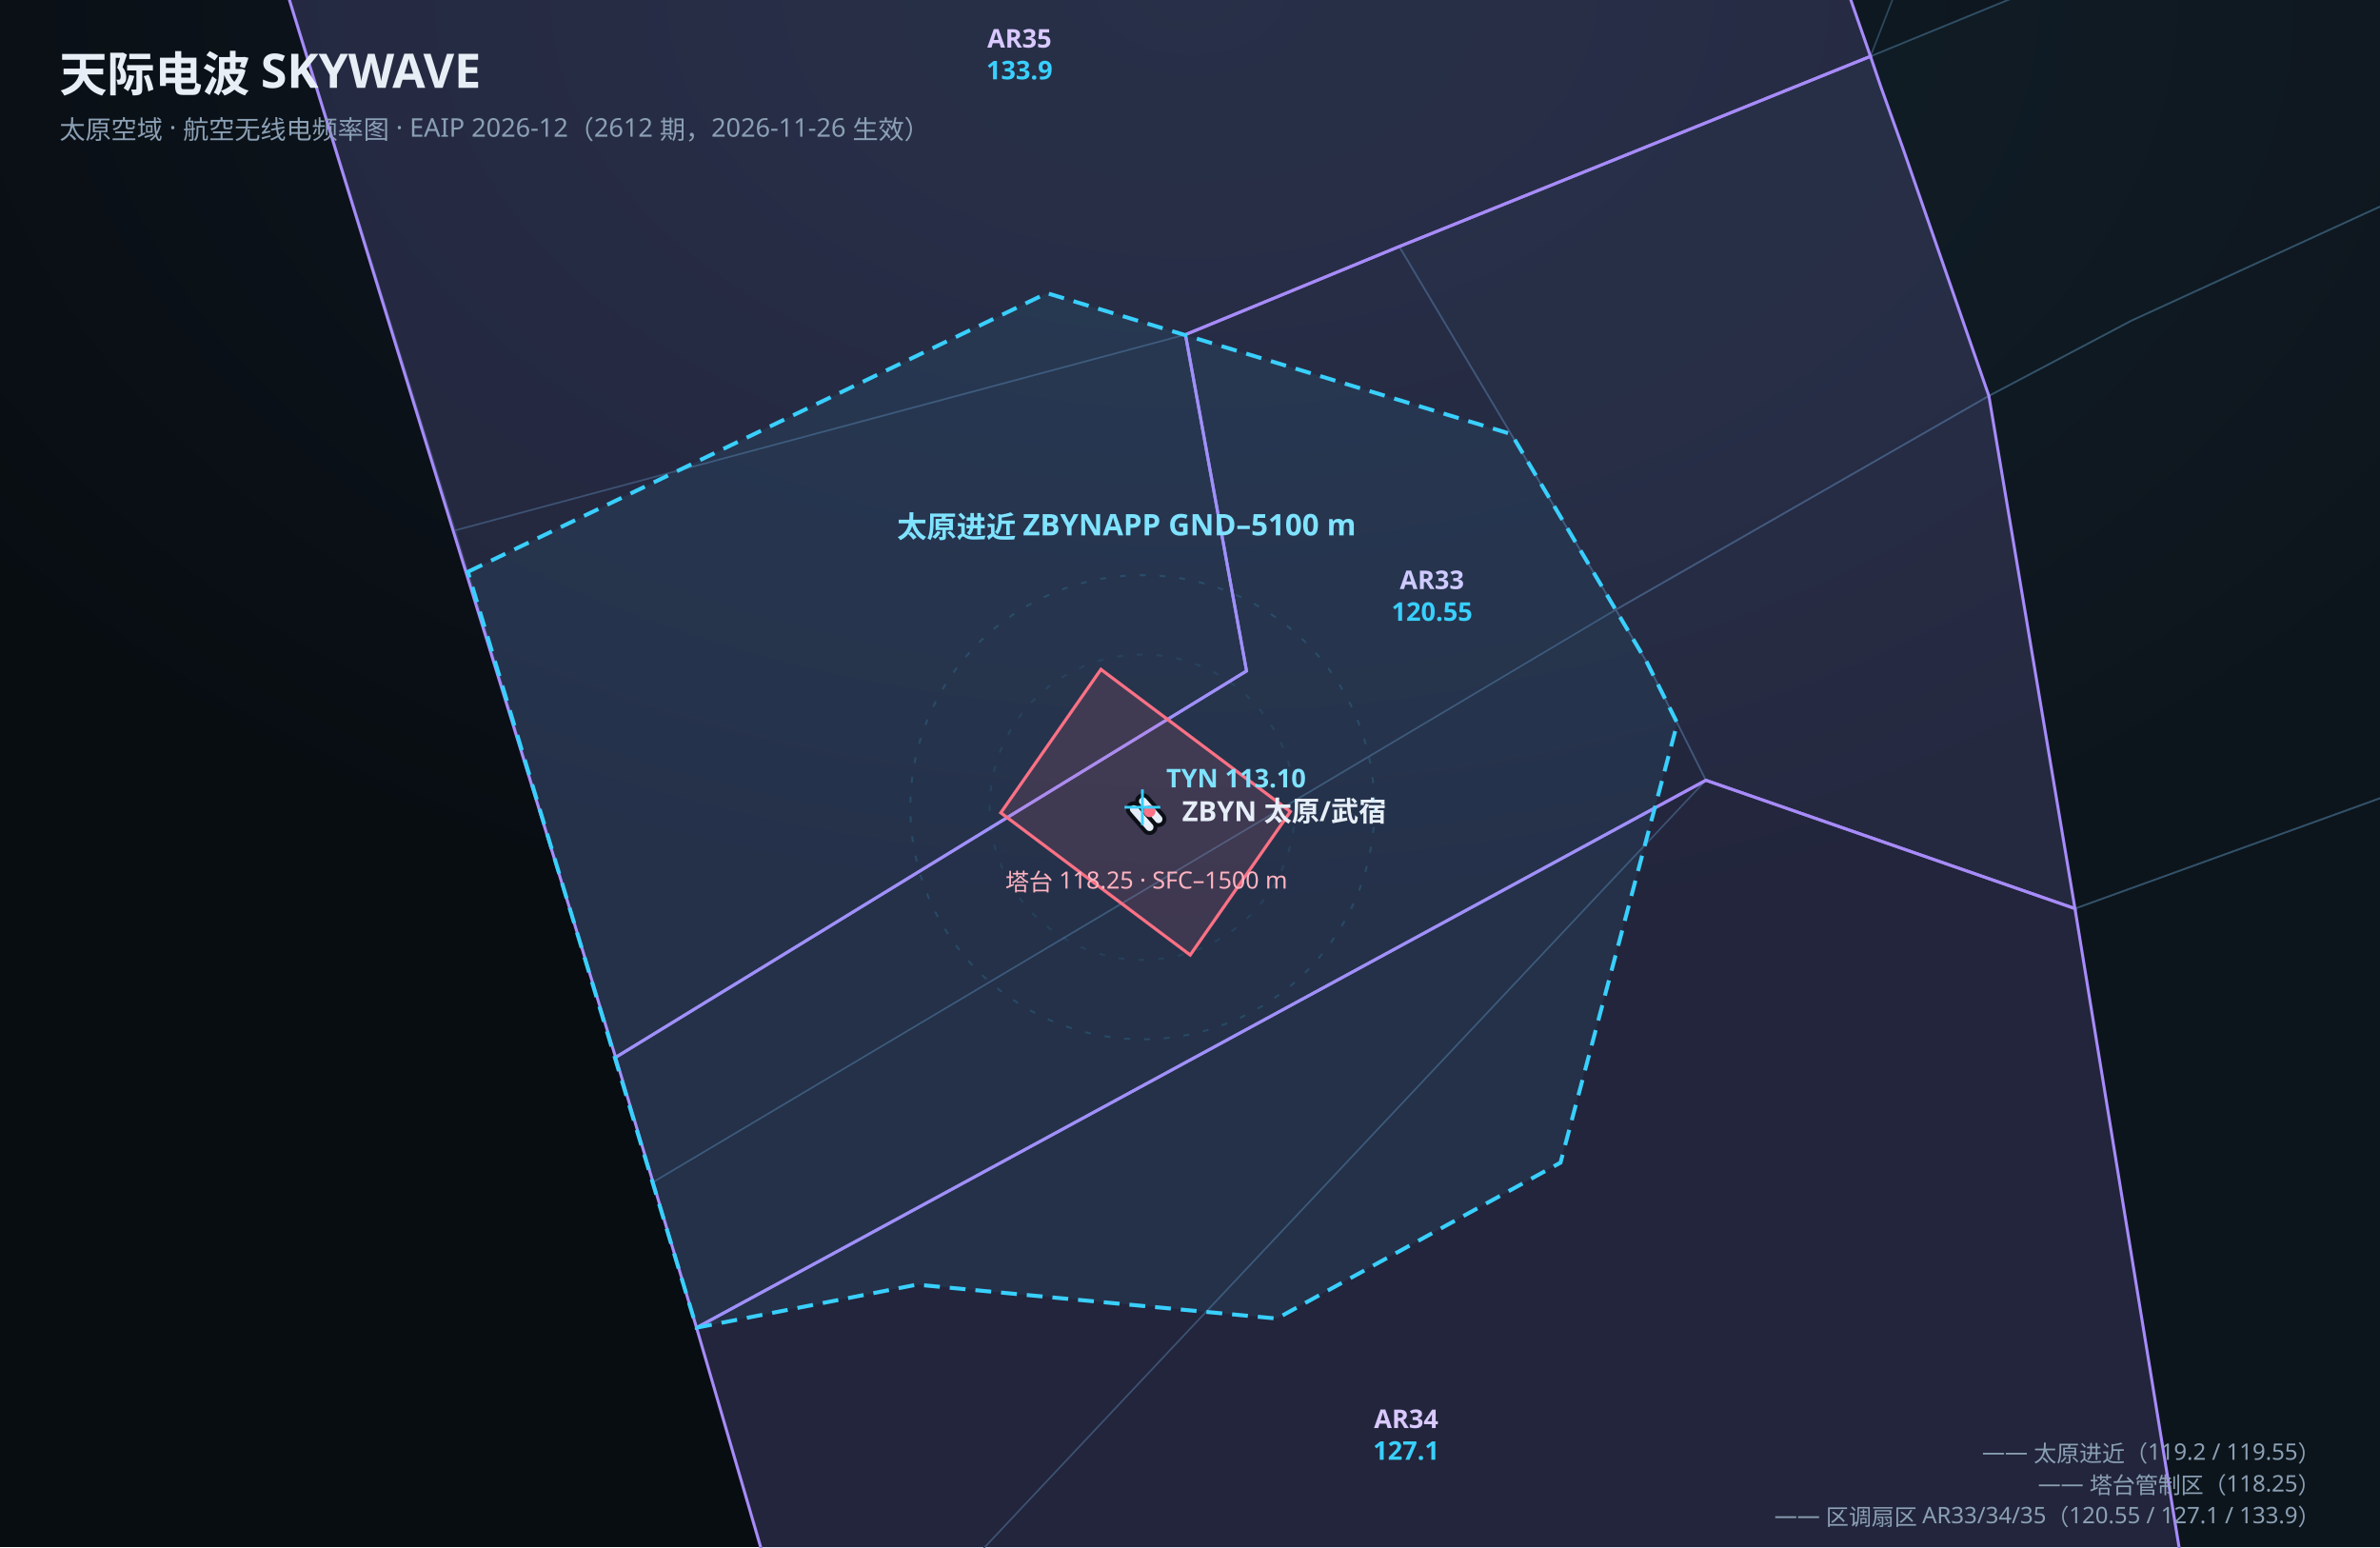
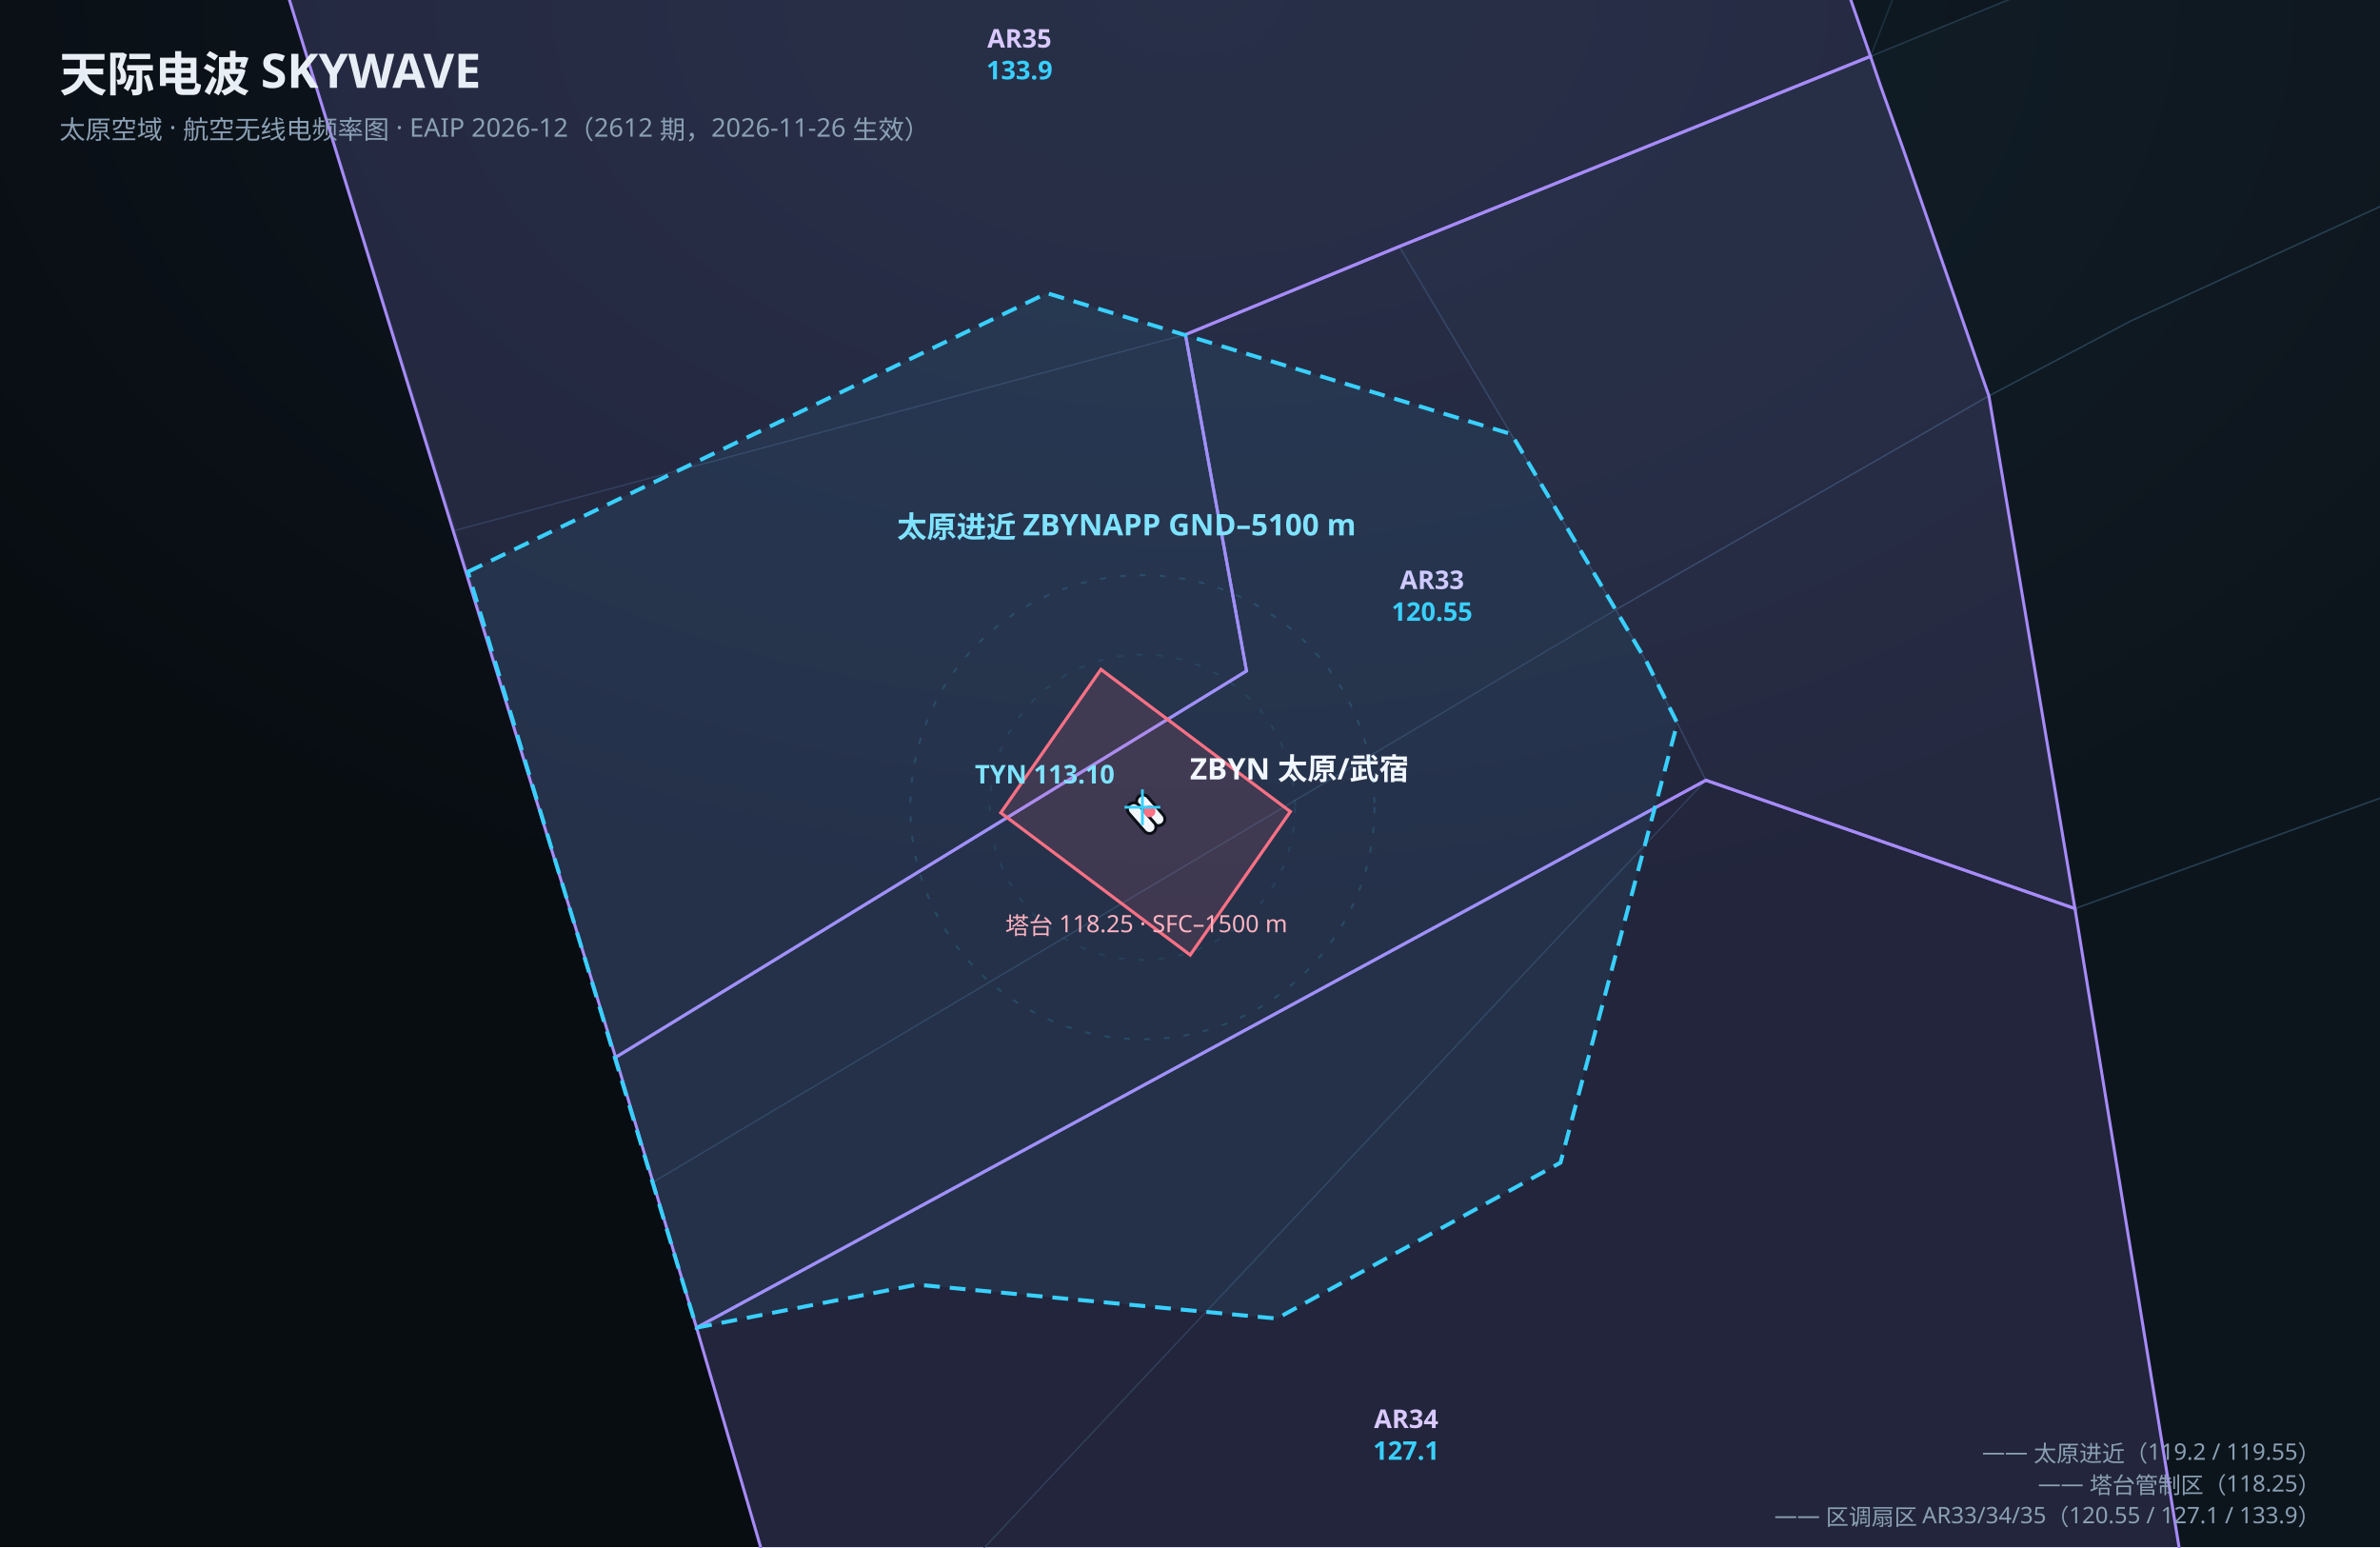
<svg xmlns="http://www.w3.org/2000/svg" width="1200" height="780" viewBox="0 0 1200 780">
  <defs>
    <radialGradient id="bg" cx="50%" cy="0%" r="90%">
      <stop offset="0%" stop-color="#101a24" />
      <stop offset="70%" stop-color="#080d12" />
    </radialGradient>
  </defs>
  <rect width="1200" height="780" fill="url(#bg)" />
-   <path d="M210.9 -1691.4 L674.9 -979.0 L660.3 -692.0 L1017.4 -1088.1 L1222.4 -1108.8 L1321.8 -1316.3 L2116.5 -1364.3 L2002.5 -1616.1 L1372.8 -2405.6 L210.9 -1691.4 Z" fill="#4b6b86" fill-opacity="0.05" stroke="#33546b" stroke-width="0.8" stroke-opacity="0.55" />
-   <path d="M1321.8 -1316.3 L2116.5 -1364.3 L2167.5 -1249.5 L2231.4 -1185.8 L2258.5 -1116.9 L1875.7 -1001.7 L1855.0 -867.4 L1360.2 -855.6 L1222.4 -1108.8 L1321.8 -1316.3 Z" fill="#4b6b86" fill-opacity="0.05" stroke="#33546b" stroke-width="0.8" stroke-opacity="0.55" />
-   <path d="M1360.2 -855.6 L1855.0 -867.4 L1828.9 -695.6 L1934.2 -683.5 L1894.4 -549.7 L1912.0 -427.7 L1627.5 -419.6 L1627.5 -588.7 L1360.2 -855.6 Z" fill="#4b6b86" fill-opacity="0.05" stroke="#33546b" stroke-width="0.8" stroke-opacity="0.55" />
-   <path d="M2258.5 -1116.9 L2427.7 -675.9 L1912.0 -427.7 L1894.4 -549.7 L1934.2 -683.5 L1828.9 -695.6 L1875.7 -1001.7 L2258.5 -1116.9 Z" fill="#4b6b86" fill-opacity="0.05" stroke="#33546b" stroke-width="0.8" stroke-opacity="0.55" />
-   <path d="M1017.4 -1088.1 L889.3 -948.2 L1148.0 -499.9 L1261.4 -493.7 L1412.8 -457.9 L1627.5 -549.2 L1627.5 -588.7 L1360.2 -855.6 L1222.4 -1108.8 L1017.4 -1088.1 Z" fill="#4b6b86" fill-opacity="0.05" stroke="#33546b" stroke-width="0.8" stroke-opacity="0.55" />
-   <path d="M1627.5 -549.2 L1412.8 -457.9 L1261.4 -493.7 L1148.0 -499.9 L943.1 28.4 L1407.0 -161.8 L1547.9 -356.4 L1627.5 -419.6 L1627.5 -549.2 Z" fill="#4b6b86" fill-opacity="0.05" stroke="#33546b" stroke-width="0.8" stroke-opacity="0.55" />
-   <path d="M210.9 -1691.4 L674.9 -979.0 L660.3 -692.0 L446.1 -445.8 L125.6 -65.9 L39.4 -732.6 L-125.6 -1413.9 L210.9 -1691.4 Z" fill="#4b6b86" fill-opacity="0.05" stroke="#33546b" stroke-width="0.8" stroke-opacity="0.55" />
-   <path d="M-125.6 -1413.9 L39.4 -732.6 L125.6 -65.9 L-776.9 -84.9 L-1575.3 -1064.3 L-125.6 -1413.9 Z" fill="#4b6b86" fill-opacity="0.05" stroke="#33546b" stroke-width="0.8" stroke-opacity="0.55" />
-   <path d="M329.3 596.0 L229.5 267.4 L597.7 168.7 L705.5 124.3 L814.7 307.4 L329.3 596.0 Z" fill="#4b6b86" fill-opacity="0.05" stroke="#33546b" stroke-width="0.8" stroke-opacity="0.55" />
-   <path d="M329.3 596.0 L814.7 307.4 L830.4 334.0 L860.1 393.4 L410.9 871.1 L329.3 596.0 Z" fill="#4b6b86" fill-opacity="0.05" stroke="#33546b" stroke-width="0.8" stroke-opacity="0.55" />
-   <path d="M1046.2 458.1 L1123.9 934.8 L518.8 1243.3 L410.9 871.1 L860.1 393.4 L1046.2 458.1 Z" fill="#4b6b86" fill-opacity="0.05" stroke="#33546b" stroke-width="0.8" stroke-opacity="0.55" />
-   <path d="M1046.2 458.1 L860.1 393.4 L830.4 334.0 L814.7 307.4 L1002.8 199.6 L1074.8 161.6 L1419.4 3.5 L1424.4 70.4 L1466.6 71.5 L1397.5 210.2 L1406.6 386.2 L1380.9 438.2 L1259.3 381.0 L1046.2 458.1 Z" fill="#4b6b86" fill-opacity="0.05" stroke="#33546b" stroke-width="0.8" stroke-opacity="0.55" />
-   <path d="M1046.2 458.1 L1259.3 381.0 L1570.8 529.2 L1572.0 721.0 L1366.0 816.8 L1123.9 934.8 L1046.2 458.1 Z" fill="#4b6b86" fill-opacity="0.05" stroke="#33546b" stroke-width="0.8" stroke-opacity="0.55" />
-   <path d="M1046.2 458.1 L1259.3 381.0 L1570.8 529.2 L1572.0 721.0 L1366.0 816.8 L1123.9 934.8 L1046.2 458.1 Z" fill="#4b6b86" fill-opacity="0.05" stroke="#33546b" stroke-width="0.8" stroke-opacity="0.55" />
-   <path d="M1570.8 529.2 L1380.9 438.2 L1406.6 386.2 L1397.5 210.2 L1466.6 71.5 L1621.1 76.0 L1568.9 219.6 L1570.8 529.2 Z" fill="#4b6b86" fill-opacity="0.05" stroke="#33546b" stroke-width="0.8" stroke-opacity="0.55" />
-   <path d="M1570.8 529.2 L1380.9 438.2 L1406.6 386.2 L1397.5 210.2 L1466.6 71.5 L1621.1 76.0 L1568.9 219.6 L1570.8 529.2 Z" fill="#4b6b86" fill-opacity="0.05" stroke="#33546b" stroke-width="0.8" stroke-opacity="0.55" />
-   <path d="M1572.0 721.0 L1570.8 529.2 L1568.9 219.6 L1621.1 76.0 L1710.8 79.1 L1702.1 213.9 L1825.4 606.1 L1572.0 721.0 Z" fill="#4b6b86" fill-opacity="0.05" stroke="#33546b" stroke-width="0.8" stroke-opacity="0.55" />
-   <path d="M1825.4 606.1 L1702.1 213.9 L1710.8 79.1 L2047.2 93.2 L2018.2 520.9 L1825.4 606.1 Z" fill="#4b6b86" fill-opacity="0.05" stroke="#33546b" stroke-width="0.8" stroke-opacity="0.55" />
-   <path d="M1912.0 -427.7 L1943.2 -209.3 L1997.7 -109.1 L2153.3 -78.0 L2151.7 98.4 L1424.4 70.4 L1407.0 -161.8 L1528.1 -329.3 L1547.9 -356.4 L1627.5 -419.6 L1912.0 -427.7 Z" fill="#4b6b86" fill-opacity="0.05" stroke="#33546b" stroke-width="0.8" stroke-opacity="0.55" />
-   <path d="M1912.0 -427.7 L2427.7 -675.9 L2434.4 -658.0 L2536.3 -383.7 L2363.0 -39.4 L2348.0 92.2 L2152.1 54.0 L2153.3 -78.0 L1997.7 -109.1 L1943.2 -209.3 L1912.0 -427.7 Z" fill="#4b6b86" fill-opacity="0.05" stroke="#33546b" stroke-width="0.8" stroke-opacity="0.55" />
-   <path d="M2536.3 -383.7 L2686.8 -236.3 L2696.5 -144.2 L2720.9 164.5 L2348.0 92.2 L2363.0 -39.4 L2536.3 -383.7 Z" fill="#4b6b86" fill-opacity="0.05" stroke="#33546b" stroke-width="0.8" stroke-opacity="0.55" />
-   <path d="M2018.2 520.9 L2047.2 93.2 L2151.7 98.4 L2152.1 54.0 L2348.0 92.2 L2720.9 164.5 L2725.6 224.2 L2589.7 279.5 L2018.2 520.9 Z" fill="#4b6b86" fill-opacity="0.05" stroke="#33546b" stroke-width="0.8" stroke-opacity="0.55" />
-   <path d="M1366.0 816.8 L2589.7 279.5 L2589.7 629.5 L2690.0 806.0 L2689.2 933.4 L2643.9 1005.1 L2488.0 978.5 L1913.7 902.1 L1324.8 1079.6 L1366.0 816.8 Z" fill="#4b6b86" fill-opacity="0.05" stroke="#33546b" stroke-width="0.8" stroke-opacity="0.55" />
-   <path d="M1324.8 1079.6 L1913.7 902.1 L2488.0 978.5 L2643.9 1005.1 L2509.6 1400.1 L1832.3 1523.7 L1597.5 1702.0 L1289.1 1311.1 L1324.8 1079.6 Z" fill="#4b6b86" fill-opacity="0.05" stroke="#33546b" stroke-width="0.8" stroke-opacity="0.55" />
-   <path d="M672.0 1163.3 L1123.9 934.8 L1366.0 816.8 L1289.1 1311.1 L1409.2 1461.7 L1185.6 1682.4 L1067.7 1652.8 L951.4 1623.6 L815.6 1743.4 L672.0 1163.3 Z" fill="#4b6b86" fill-opacity="0.05" stroke="#33546b" stroke-width="0.8" stroke-opacity="0.55" />
-   <path d="M969.7 1011.5 L1123.9 934.8 L1366.0 816.8 L1289.1 1311.1 L1409.2 1461.7 L1185.6 1682.4 L1067.7 1652.8 L982.5 1334.0 L1024.3 1133.0 L969.7 1011.5 Z" fill="#4b6b86" fill-opacity="0.05" stroke="#33546b" stroke-width="0.8" stroke-opacity="0.55" />
-   <path d="M951.4 1623.6 L1067.7 1652.8 L1185.6 1682.4 L1409.2 1461.7 L1597.5 1702.0 L1512.4 2188.9 L998.9 2480.8 L923.4 2437.0 L842.1 1875.7 L835.8 1826.8 L815.6 1743.4 L951.4 1623.6 Z" fill="#4b6b86" fill-opacity="0.05" stroke="#33546b" stroke-width="0.8" stroke-opacity="0.55" />
-   <path d="M951.4 1623.6 L1067.7 1652.8 L1185.6 1682.4 L1409.2 1461.7 L1597.5 1702.0 L1512.4 2188.9 L998.9 2480.8 L923.4 2437.0 L842.1 1875.7 L835.8 1826.8 L815.6 1743.4 L951.4 1623.6 Z" fill="#4b6b86" fill-opacity="0.05" stroke="#33546b" stroke-width="0.8" stroke-opacity="0.55" />
-   <path d="M518.8 1243.3 L672.0 1163.3 L815.6 1743.4 L835.8 1826.8 L842.1 1875.7 L923.4 2437.0 L61.0 1959.2 L518.8 1243.3 Z" fill="#4b6b86" fill-opacity="0.05" stroke="#33546b" stroke-width="0.8" stroke-opacity="0.55" />
-   <path d="M518.8 1243.3 L672.0 1163.3 L815.6 1743.4 L835.8 1826.8 L842.1 1875.7 L629.9 1800.0 L127.2 1853.0 L518.8 1243.3 Z" fill="#4b6b86" fill-opacity="0.05" stroke="#33546b" stroke-width="0.8" stroke-opacity="0.55" />
-   <path d="M842.1 1875.7 L629.9 1800.0 L127.2 1853.0 L61.0 1959.2 L923.4 2437.0 L842.1 1875.7 Z" fill="#4b6b86" fill-opacity="0.05" stroke="#33546b" stroke-width="0.8" stroke-opacity="0.55" />
-   <path d="M229.5 267.4 L125.6 -65.9 L446.1 -445.8 L506.8 -516.3 L582.5 -546.1 L1148.0 -499.9 L943.1 28.4 L705.5 124.3 L597.7 168.7 L229.5 267.4 Z" fill="#4b6b86" fill-opacity="0.05" stroke="#33546b" stroke-width="0.8" stroke-opacity="0.55" />
-   <path d="M310.4 533.1 L351.2 669.4 L860.1 393.4 L1046.2 458.1 L1002.8 199.6 L959.4 74.6 L948.2 43.4 L943.1 28.4 L705.5 124.3 L597.7 168.7 L628.5 338.3 L310.4 533.1 Z" fill="#4b6b86" fill-opacity="0.05" stroke="#33546b" stroke-width="0.8" stroke-opacity="0.55" />
-   <path d="M351.2 669.4 L518.8 1243.3 L1123.9 934.8 L1046.2 458.1 L860.1 393.4 L351.2 669.4 Z" fill="#4b6b86" fill-opacity="0.05" stroke="#33546b" stroke-width="0.8" stroke-opacity="0.55" />
-   <path d="M125.6 -65.9 L310.4 533.1 L628.5 338.3 L597.7 168.7 L705.5 124.3 L943.1 28.4 L803.5 -371.7 L450.2 -450.6 L446.1 -445.8 L125.6 -65.9 Z" fill="#4b6b86" fill-opacity="0.05" stroke="#33546b" stroke-width="0.8" stroke-opacity="0.55" />
-   <path d="M705.5 124.3 L943.1 28.4 L1407.0 -161.8 L1419.4 3.5 L1074.8 161.6 L1002.8 199.6 L814.7 307.4 L705.5 124.3 Z" fill="#4b6b86" fill-opacity="0.05" stroke="#33546b" stroke-width="0.8" stroke-opacity="0.55" />
-   <path d="M705.5 124.3 L943.1 28.4 L1407.0 -161.8 L1419.4 3.5 L1074.8 161.6 L1002.8 199.6 L814.7 307.4 L705.5 124.3 Z" fill="#4b6b86" fill-opacity="0.05" stroke="#33546b" stroke-width="0.8" stroke-opacity="0.55" />
-   <path d="M672.0 1163.3 L969.7 1011.5 L1024.3 1133.0 L982.5 1334.0 L1067.7 1652.8 L951.4 1623.6 L815.6 1743.4 L672.0 1163.3 Z" fill="#4b6b86" fill-opacity="0.05" stroke="#33546b" stroke-width="0.8" stroke-opacity="0.55" />
-   <path d="M1407.0 -161.8 L1528.1 -329.3 L1642.6 -208.1 L1679.6 -73.6 L1621.1 76.0 L1424.4 70.4 L1407.0 -161.8 Z" fill="#4b6b86" fill-opacity="0.05" stroke="#33546b" stroke-width="0.8" stroke-opacity="0.55" />
-   <path d="M1912.0 -427.7 L1943.2 -209.3 L1997.7 -109.1 L2153.3 -78.0 L2151.7 98.4 L1621.1 76.0 L1679.6 -73.6 L1642.6 -208.1 L1528.1 -329.3 L1547.9 -356.4 L1627.5 -419.6 L1912.0 -427.7 Z" fill="#4b6b86" fill-opacity="0.05" stroke="#33546b" stroke-width="0.8" stroke-opacity="0.55" />
-   <path d="M889.3 -948.2 L506.8 -516.3 L582.5 -546.1 L1148.0 -499.9 L889.3 -948.2 Z" fill="#4b6b86" fill-opacity="0.05" stroke="#33546b" stroke-width="0.8" stroke-opacity="0.55" />
-   <path d="M1046.2 458.1 L860.1 393.4 L830.4 334.0 L814.7 307.4 L1002.8 199.6 L1074.8 161.6 L1419.4 3.5 L1424.4 70.4 L1466.6 71.5 L1397.5 210.2 L1406.6 386.2 L1380.9 438.2 L1259.3 381.0 L1046.2 458.1 Z" fill="#4b6b86" fill-opacity="0.05" stroke="#33546b" stroke-width="0.8" stroke-opacity="0.55" />
+   <path d="M210.9 -1691.4 L674.9 -979.0 L660.3 -692.0 L1017.4 -1088.1 L1222.4 -1108.8 L1321.8 -1316.3 L2116.5 -1364.3 L2002.5 -1616.1 L1372.8 -2405.6 L210.9 -1691.4 Z" fill="#4b6b86" fill-opacity="0.05" stroke="#2c4a5f" stroke-width="0.7" stroke-opacity="0.32" />
+   <path d="M1321.8 -1316.3 L2116.5 -1364.3 L2167.5 -1249.5 L2231.4 -1185.8 L2258.5 -1116.9 L1875.7 -1001.7 L1855.0 -867.4 L1360.2 -855.6 L1222.4 -1108.8 L1321.8 -1316.3 Z" fill="#4b6b86" fill-opacity="0.05" stroke="#2c4a5f" stroke-width="0.7" stroke-opacity="0.32" />
+   <path d="M1360.2 -855.6 L1855.0 -867.4 L1828.9 -695.6 L1934.2 -683.5 L1894.4 -549.7 L1912.0 -427.7 L1627.5 -419.6 L1627.5 -588.7 L1360.2 -855.6 Z" fill="#4b6b86" fill-opacity="0.05" stroke="#2c4a5f" stroke-width="0.7" stroke-opacity="0.32" />
+   <path d="M2258.5 -1116.9 L2427.7 -675.9 L1912.0 -427.7 L1894.4 -549.7 L1934.2 -683.5 L1828.9 -695.6 L1875.7 -1001.7 L2258.5 -1116.9 Z" fill="#4b6b86" fill-opacity="0.05" stroke="#2c4a5f" stroke-width="0.7" stroke-opacity="0.32" />
+   <path d="M1017.4 -1088.1 L889.3 -948.2 L1148.0 -499.9 L1261.4 -493.7 L1412.8 -457.9 L1627.5 -549.2 L1627.5 -588.7 L1360.2 -855.6 L1222.4 -1108.8 L1017.4 -1088.1 Z" fill="#4b6b86" fill-opacity="0.05" stroke="#2c4a5f" stroke-width="0.7" stroke-opacity="0.32" />
+   <path d="M1627.5 -549.2 L1412.8 -457.9 L1261.4 -493.7 L1148.0 -499.9 L943.1 28.4 L1407.0 -161.8 L1547.9 -356.4 L1627.5 -419.6 L1627.5 -549.2 Z" fill="#4b6b86" fill-opacity="0.05" stroke="#2c4a5f" stroke-width="0.7" stroke-opacity="0.32" />
+   <path d="M210.9 -1691.4 L674.9 -979.0 L660.3 -692.0 L446.1 -445.8 L125.6 -65.9 L39.4 -732.6 L-125.6 -1413.9 L210.9 -1691.4 Z" fill="#4b6b86" fill-opacity="0.05" stroke="#2c4a5f" stroke-width="0.7" stroke-opacity="0.32" />
+   <path d="M-125.6 -1413.9 L39.4 -732.6 L125.6 -65.9 L-776.9 -84.9 L-1575.3 -1064.3 L-125.6 -1413.9 Z" fill="#4b6b86" fill-opacity="0.05" stroke="#2c4a5f" stroke-width="0.7" stroke-opacity="0.32" />
+   <path d="M329.3 596.0 L229.5 267.4 L597.7 168.7 L705.5 124.3 L814.7 307.4 L329.3 596.0 Z" fill="#4b6b86" fill-opacity="0.05" stroke="#2c4a5f" stroke-width="0.7" stroke-opacity="0.32" />
+   <path d="M329.3 596.0 L814.7 307.4 L830.4 334.0 L860.1 393.4 L410.9 871.1 L329.3 596.0 Z" fill="#4b6b86" fill-opacity="0.05" stroke="#2c4a5f" stroke-width="0.7" stroke-opacity="0.32" />
+   <path d="M1046.2 458.1 L1123.9 934.8 L518.8 1243.3 L410.9 871.1 L860.1 393.4 L1046.2 458.1 Z" fill="#4b6b86" fill-opacity="0.05" stroke="#2c4a5f" stroke-width="0.7" stroke-opacity="0.32" />
+   <path d="M1046.2 458.1 L860.1 393.4 L830.4 334.0 L814.7 307.4 L1002.8 199.6 L1074.8 161.6 L1419.4 3.5 L1424.4 70.4 L1466.6 71.5 L1397.5 210.2 L1406.6 386.2 L1380.9 438.2 L1259.3 381.0 L1046.2 458.1 Z" fill="#4b6b86" fill-opacity="0.05" stroke="#2c4a5f" stroke-width="0.7" stroke-opacity="0.32" />
+   <path d="M1046.2 458.1 L1259.3 381.0 L1570.8 529.2 L1572.0 721.0 L1366.0 816.8 L1123.9 934.8 L1046.2 458.1 Z" fill="#4b6b86" fill-opacity="0.05" stroke="#2c4a5f" stroke-width="0.7" stroke-opacity="0.32" />
+   <path d="M1046.2 458.1 L1259.3 381.0 L1570.8 529.2 L1572.0 721.0 L1366.0 816.8 L1123.9 934.8 L1046.2 458.1 Z" fill="#4b6b86" fill-opacity="0.05" stroke="#2c4a5f" stroke-width="0.7" stroke-opacity="0.32" />
+   <path d="M1570.8 529.2 L1380.9 438.2 L1406.6 386.2 L1397.5 210.2 L1466.6 71.5 L1621.1 76.0 L1568.9 219.6 L1570.8 529.2 Z" fill="#4b6b86" fill-opacity="0.05" stroke="#2c4a5f" stroke-width="0.7" stroke-opacity="0.32" />
+   <path d="M1570.8 529.2 L1380.9 438.2 L1406.6 386.2 L1397.5 210.2 L1466.6 71.5 L1621.1 76.0 L1568.9 219.6 L1570.8 529.2 Z" fill="#4b6b86" fill-opacity="0.05" stroke="#2c4a5f" stroke-width="0.7" stroke-opacity="0.32" />
+   <path d="M1572.0 721.0 L1570.8 529.2 L1568.9 219.6 L1621.1 76.0 L1710.8 79.1 L1702.1 213.9 L1825.4 606.1 L1572.0 721.0 Z" fill="#4b6b86" fill-opacity="0.05" stroke="#2c4a5f" stroke-width="0.7" stroke-opacity="0.32" />
+   <path d="M1825.4 606.1 L1702.1 213.9 L1710.8 79.1 L2047.2 93.2 L2018.2 520.9 L1825.4 606.1 Z" fill="#4b6b86" fill-opacity="0.05" stroke="#2c4a5f" stroke-width="0.7" stroke-opacity="0.32" />
+   <path d="M1912.0 -427.7 L1943.2 -209.3 L1997.7 -109.1 L2153.3 -78.0 L2151.7 98.4 L1424.4 70.4 L1407.0 -161.8 L1528.1 -329.3 L1547.9 -356.4 L1627.5 -419.6 L1912.0 -427.7 Z" fill="#4b6b86" fill-opacity="0.05" stroke="#2c4a5f" stroke-width="0.7" stroke-opacity="0.32" />
+   <path d="M1912.0 -427.7 L2427.7 -675.9 L2434.4 -658.0 L2536.3 -383.7 L2363.0 -39.4 L2348.0 92.2 L2152.1 54.0 L2153.3 -78.0 L1997.7 -109.1 L1943.2 -209.3 L1912.0 -427.7 Z" fill="#4b6b86" fill-opacity="0.05" stroke="#2c4a5f" stroke-width="0.7" stroke-opacity="0.32" />
+   <path d="M2536.3 -383.7 L2686.8 -236.3 L2696.5 -144.2 L2720.9 164.5 L2348.0 92.2 L2363.0 -39.4 L2536.3 -383.7 Z" fill="#4b6b86" fill-opacity="0.05" stroke="#2c4a5f" stroke-width="0.7" stroke-opacity="0.32" />
+   <path d="M2018.2 520.9 L2047.2 93.2 L2151.7 98.4 L2152.1 54.0 L2348.0 92.2 L2720.9 164.5 L2725.6 224.2 L2589.7 279.5 L2018.2 520.9 Z" fill="#4b6b86" fill-opacity="0.05" stroke="#2c4a5f" stroke-width="0.7" stroke-opacity="0.32" />
+   <path d="M1366.0 816.8 L2589.7 279.5 L2589.7 629.5 L2690.0 806.0 L2689.2 933.4 L2643.9 1005.1 L2488.0 978.5 L1913.7 902.1 L1324.8 1079.6 L1366.0 816.8 Z" fill="#4b6b86" fill-opacity="0.05" stroke="#2c4a5f" stroke-width="0.7" stroke-opacity="0.32" />
+   <path d="M1324.8 1079.6 L1913.7 902.1 L2488.0 978.5 L2643.9 1005.1 L2509.6 1400.1 L1832.3 1523.7 L1597.5 1702.0 L1289.1 1311.1 L1324.8 1079.6 Z" fill="#4b6b86" fill-opacity="0.05" stroke="#2c4a5f" stroke-width="0.7" stroke-opacity="0.32" />
+   <path d="M672.0 1163.3 L1123.9 934.8 L1366.0 816.8 L1289.1 1311.1 L1409.2 1461.7 L1185.6 1682.4 L1067.7 1652.8 L951.4 1623.6 L815.6 1743.4 L672.0 1163.3 Z" fill="#4b6b86" fill-opacity="0.05" stroke="#2c4a5f" stroke-width="0.7" stroke-opacity="0.32" />
+   <path d="M969.7 1011.5 L1123.9 934.8 L1366.0 816.8 L1289.1 1311.1 L1409.2 1461.7 L1185.6 1682.4 L1067.7 1652.8 L982.5 1334.0 L1024.3 1133.0 L969.7 1011.5 Z" fill="#4b6b86" fill-opacity="0.05" stroke="#2c4a5f" stroke-width="0.7" stroke-opacity="0.32" />
+   <path d="M951.4 1623.6 L1067.7 1652.8 L1185.6 1682.4 L1409.2 1461.7 L1597.5 1702.0 L1512.4 2188.9 L998.9 2480.8 L923.4 2437.0 L842.1 1875.7 L835.8 1826.8 L815.6 1743.4 L951.4 1623.6 Z" fill="#4b6b86" fill-opacity="0.05" stroke="#2c4a5f" stroke-width="0.7" stroke-opacity="0.32" />
+   <path d="M951.4 1623.6 L1067.7 1652.8 L1185.6 1682.4 L1409.2 1461.7 L1597.5 1702.0 L1512.4 2188.9 L998.9 2480.8 L923.4 2437.0 L842.1 1875.7 L835.8 1826.8 L815.6 1743.4 L951.4 1623.6 Z" fill="#4b6b86" fill-opacity="0.05" stroke="#2c4a5f" stroke-width="0.7" stroke-opacity="0.32" />
+   <path d="M518.8 1243.3 L672.0 1163.3 L815.6 1743.4 L835.8 1826.8 L842.1 1875.7 L923.4 2437.0 L61.0 1959.2 L518.8 1243.3 Z" fill="#4b6b86" fill-opacity="0.05" stroke="#2c4a5f" stroke-width="0.7" stroke-opacity="0.32" />
+   <path d="M518.8 1243.3 L672.0 1163.3 L815.6 1743.4 L835.8 1826.8 L842.1 1875.7 L629.9 1800.0 L127.2 1853.0 L518.8 1243.3 Z" fill="#4b6b86" fill-opacity="0.05" stroke="#2c4a5f" stroke-width="0.7" stroke-opacity="0.32" />
+   <path d="M842.1 1875.7 L629.9 1800.0 L127.2 1853.0 L61.0 1959.2 L923.4 2437.0 L842.1 1875.7 Z" fill="#4b6b86" fill-opacity="0.05" stroke="#2c4a5f" stroke-width="0.7" stroke-opacity="0.32" />
+   <path d="M229.5 267.4 L125.6 -65.9 L446.1 -445.8 L506.8 -516.3 L582.5 -546.1 L1148.0 -499.9 L943.1 28.4 L705.5 124.3 L597.7 168.7 L229.5 267.4 Z" fill="#4b6b86" fill-opacity="0.05" stroke="#2c4a5f" stroke-width="0.7" stroke-opacity="0.32" />
+   <path d="M310.4 533.1 L351.2 669.4 L860.1 393.4 L1046.2 458.1 L1002.8 199.6 L959.4 74.6 L948.2 43.4 L943.1 28.4 L705.5 124.3 L597.7 168.7 L628.5 338.3 L310.4 533.1 Z" fill="#4b6b86" fill-opacity="0.05" stroke="#2c4a5f" stroke-width="0.7" stroke-opacity="0.32" />
+   <path d="M351.2 669.4 L518.8 1243.3 L1123.9 934.8 L1046.2 458.1 L860.1 393.4 L351.2 669.4 Z" fill="#4b6b86" fill-opacity="0.05" stroke="#2c4a5f" stroke-width="0.7" stroke-opacity="0.32" />
+   <path d="M125.6 -65.9 L310.4 533.1 L628.5 338.3 L597.7 168.7 L705.5 124.3 L943.1 28.4 L803.5 -371.7 L450.2 -450.6 L446.1 -445.8 L125.6 -65.9 Z" fill="#4b6b86" fill-opacity="0.05" stroke="#2c4a5f" stroke-width="0.7" stroke-opacity="0.32" />
+   <path d="M705.5 124.3 L943.1 28.4 L1407.0 -161.8 L1419.4 3.5 L1074.8 161.6 L1002.8 199.6 L814.7 307.4 L705.5 124.3 Z" fill="#4b6b86" fill-opacity="0.05" stroke="#2c4a5f" stroke-width="0.7" stroke-opacity="0.32" />
+   <path d="M705.5 124.3 L943.1 28.4 L1407.0 -161.8 L1419.4 3.5 L1074.8 161.6 L1002.8 199.6 L814.7 307.4 L705.5 124.3 Z" fill="#4b6b86" fill-opacity="0.05" stroke="#2c4a5f" stroke-width="0.7" stroke-opacity="0.32" />
+   <path d="M672.0 1163.3 L969.7 1011.5 L1024.3 1133.0 L982.5 1334.0 L1067.7 1652.8 L951.4 1623.6 L815.6 1743.4 L672.0 1163.3 Z" fill="#4b6b86" fill-opacity="0.05" stroke="#2c4a5f" stroke-width="0.7" stroke-opacity="0.32" />
+   <path d="M1407.0 -161.8 L1528.1 -329.3 L1642.6 -208.1 L1679.6 -73.6 L1621.1 76.0 L1424.4 70.4 L1407.0 -161.8 Z" fill="#4b6b86" fill-opacity="0.05" stroke="#2c4a5f" stroke-width="0.7" stroke-opacity="0.32" />
+   <path d="M1912.0 -427.7 L1943.2 -209.3 L1997.7 -109.1 L2153.3 -78.0 L2151.7 98.4 L1621.1 76.0 L1679.6 -73.6 L1642.6 -208.1 L1528.1 -329.3 L1547.9 -356.4 L1627.5 -419.6 L1912.0 -427.7 Z" fill="#4b6b86" fill-opacity="0.05" stroke="#2c4a5f" stroke-width="0.7" stroke-opacity="0.32" />
+   <path d="M889.3 -948.2 L506.8 -516.3 L582.5 -546.1 L1148.0 -499.9 L889.3 -948.2 Z" fill="#4b6b86" fill-opacity="0.05" stroke="#2c4a5f" stroke-width="0.7" stroke-opacity="0.32" />
+   <path d="M1046.2 458.1 L860.1 393.4 L830.4 334.0 L814.7 307.4 L1002.8 199.6 L1074.8 161.6 L1419.4 3.5 L1424.4 70.4 L1466.6 71.5 L1397.5 210.2 L1406.6 386.2 L1380.9 438.2 L1259.3 381.0 L1046.2 458.1 Z" fill="#4b6b86" fill-opacity="0.05" stroke="#2c4a5f" stroke-width="0.7" stroke-opacity="0.32" />
  <path d="M310.4 533.1 L351.2 669.4 L860.1 393.4 L1046.2 458.1 L1002.8 199.6 L959.4 74.6 L948.2 43.4 L943.1 28.4 L705.5 124.3 L597.7 168.7 L628.5 338.3 L310.4 533.1 Z" fill="#a78bfa" fill-opacity="0.14" stroke="#a78bfa" stroke-width="1.5" />
  <text x="722" y="297" fill="#d9c9ff" font-size="13" font-weight="700" text-anchor="middle" font-family="sans-serif">AR33</text>
  <text x="722" y="313" fill="#39d0ff" font-size="13" font-weight="700" text-anchor="middle" font-family="sans-serif">120.55</text>
  <path d="M351.2 669.4 L518.8 1243.3 L1123.9 934.8 L1046.2 458.1 L860.1 393.4 L351.2 669.4 Z" fill="#a78bfa" fill-opacity="0.14" stroke="#a78bfa" stroke-width="1.5" />
  <text x="709" y="720" fill="#d9c9ff" font-size="13" font-weight="700" text-anchor="middle" font-family="sans-serif">AR34</text>
  <text x="709" y="736" fill="#39d0ff" font-size="13" font-weight="700" text-anchor="middle" font-family="sans-serif">127.1</text>
  <path d="M125.6 -65.9 L310.4 533.1 L628.5 338.3 L597.7 168.7 L705.5 124.3 L943.1 28.4 L803.5 -371.7 L450.2 -450.6 L446.1 -445.8 L125.6 -65.9 Z" fill="#a78bfa" fill-opacity="0.14" stroke="#a78bfa" stroke-width="1.5" />
  <text x="514" y="24" fill="#d9c9ff" font-size="13" font-weight="700" text-anchor="middle" font-family="sans-serif">AR35</text>
  <text x="514" y="40" fill="#39d0ff" font-size="13" font-weight="700" text-anchor="middle" font-family="sans-serif">133.9</text>
  <path d="M235.9 288.3 L527.9 147.8 L762.1 218.9 L830.4 334.0 L845.7 364.6 L786.8 586.2 L643.8 664.8 L462.3 647.7 L351.2 669.4 L235.9 288.3 Z" fill="#39d0ff" fill-opacity="0.07" stroke="#39d0ff" stroke-width="2" stroke-dasharray="8 5" />
  <text x="568" y="271" fill="#7fe3ff" font-size="15" font-weight="700" text-anchor="middle" font-family="sans-serif">太原进近 ZBYNAPP  GND–5100 m</text>
  <path d="M504.6 409.8 L555.1 337.5 L650.6 409.2 L600.1 481.5 Z" fill="#fb7185" fill-opacity="0.12" stroke="#fb7185" stroke-width="1.6" />
-   <text x="578" y="449" fill="#ffb3c0" font-size="12" text-anchor="middle" font-family="sans-serif">塔台 118.25 · SFC–1500 m</text>
+   <text x="578" y="471" fill="#ffb3c0" font-size="12" text-anchor="middle" font-family="sans-serif">塔台 118.25 · SFC–1500 m</text>
  <line x1="576.3" y1="404.0" x2="584.1" y2="413.0" stroke="#0b1016" stroke-width="8" stroke-linecap="round" />
-   <line x1="576.3" y1="404.0" x2="584.1" y2="413.0" stroke="#e6eef7" stroke-width="4" stroke-linecap="round" />
+   <line x1="576.3" y1="404.0" x2="584.1" y2="413.0" stroke="#f2f7ff" stroke-width="5" stroke-linecap="round" />
  <line x1="571.7" y1="408.0" x2="579.6" y2="417.0" stroke="#0b1016" stroke-width="8" stroke-linecap="round" />
-   <line x1="571.7" y1="408.0" x2="579.6" y2="417.0" stroke="#e6eef7" stroke-width="4" stroke-linecap="round" />
+   <line x1="571.7" y1="408.0" x2="579.6" y2="417.0" stroke="#f2f7ff" stroke-width="5" stroke-linecap="round" />
  <circle cx="579.6" cy="409.0" r="3" fill="#fb7185" />
-   <text x="596" y="414" fill="#e6eef7" font-size="14" font-weight="700" font-family="sans-serif">ZBYN 太原/武宿</text>
+   <text x="600" y="393" fill="#f2f7ff" font-size="15" font-weight="700" font-family="sans-serif">ZBYN 太原/武宿</text>
  <circle cx="576" cy="407" r="117" fill="none" stroke="#39d0ff" stroke-opacity="0.16" stroke-dasharray="3 7" />
  <circle cx="576" cy="407" r="77" fill="none" stroke="#39d0ff" stroke-opacity="0.10" stroke-dasharray="3 7" />
  <path d="M567 407 L585 407 M576 398 L576 416" stroke="#39d0ff" stroke-width="1.4" />
-   <text x="588" y="397" fill="#7fe3ff" font-size="13" font-weight="700" font-family="sans-serif">TYN 113.10</text>
+   <text x="562" y="395" fill="#7fe3ff" font-size="13" font-weight="700" text-anchor="end" font-family="sans-serif">TYN 113.10</text>
  <g font-family="sans-serif">
    <text x="30" y="46" fill="#e8eef5" font-size="24" font-weight="700">天际电波 SKYWAVE</text>
    <text x="30" y="70" fill="#8ba0b5" font-size="13">太原空域 · 航空无线电频率图 · EAIP 2026-12（2612 期，2026-11-26 生效）</text>
  </g>
  <g font-family="sans-serif" font-size="11.5" fill="#8ba0b5">
    <text x="1170" y="736" text-anchor="end">—— 太原进近（119.2 / 119.55）</text>
    <text x="1170" y="752" text-anchor="end">—— 塔台管制区（118.25）</text>
    <text x="1170" y="768" text-anchor="end">—— 区调扇区 AR33/34/35（120.55 / 127.1 / 133.9）</text>
  </g>
</svg>
